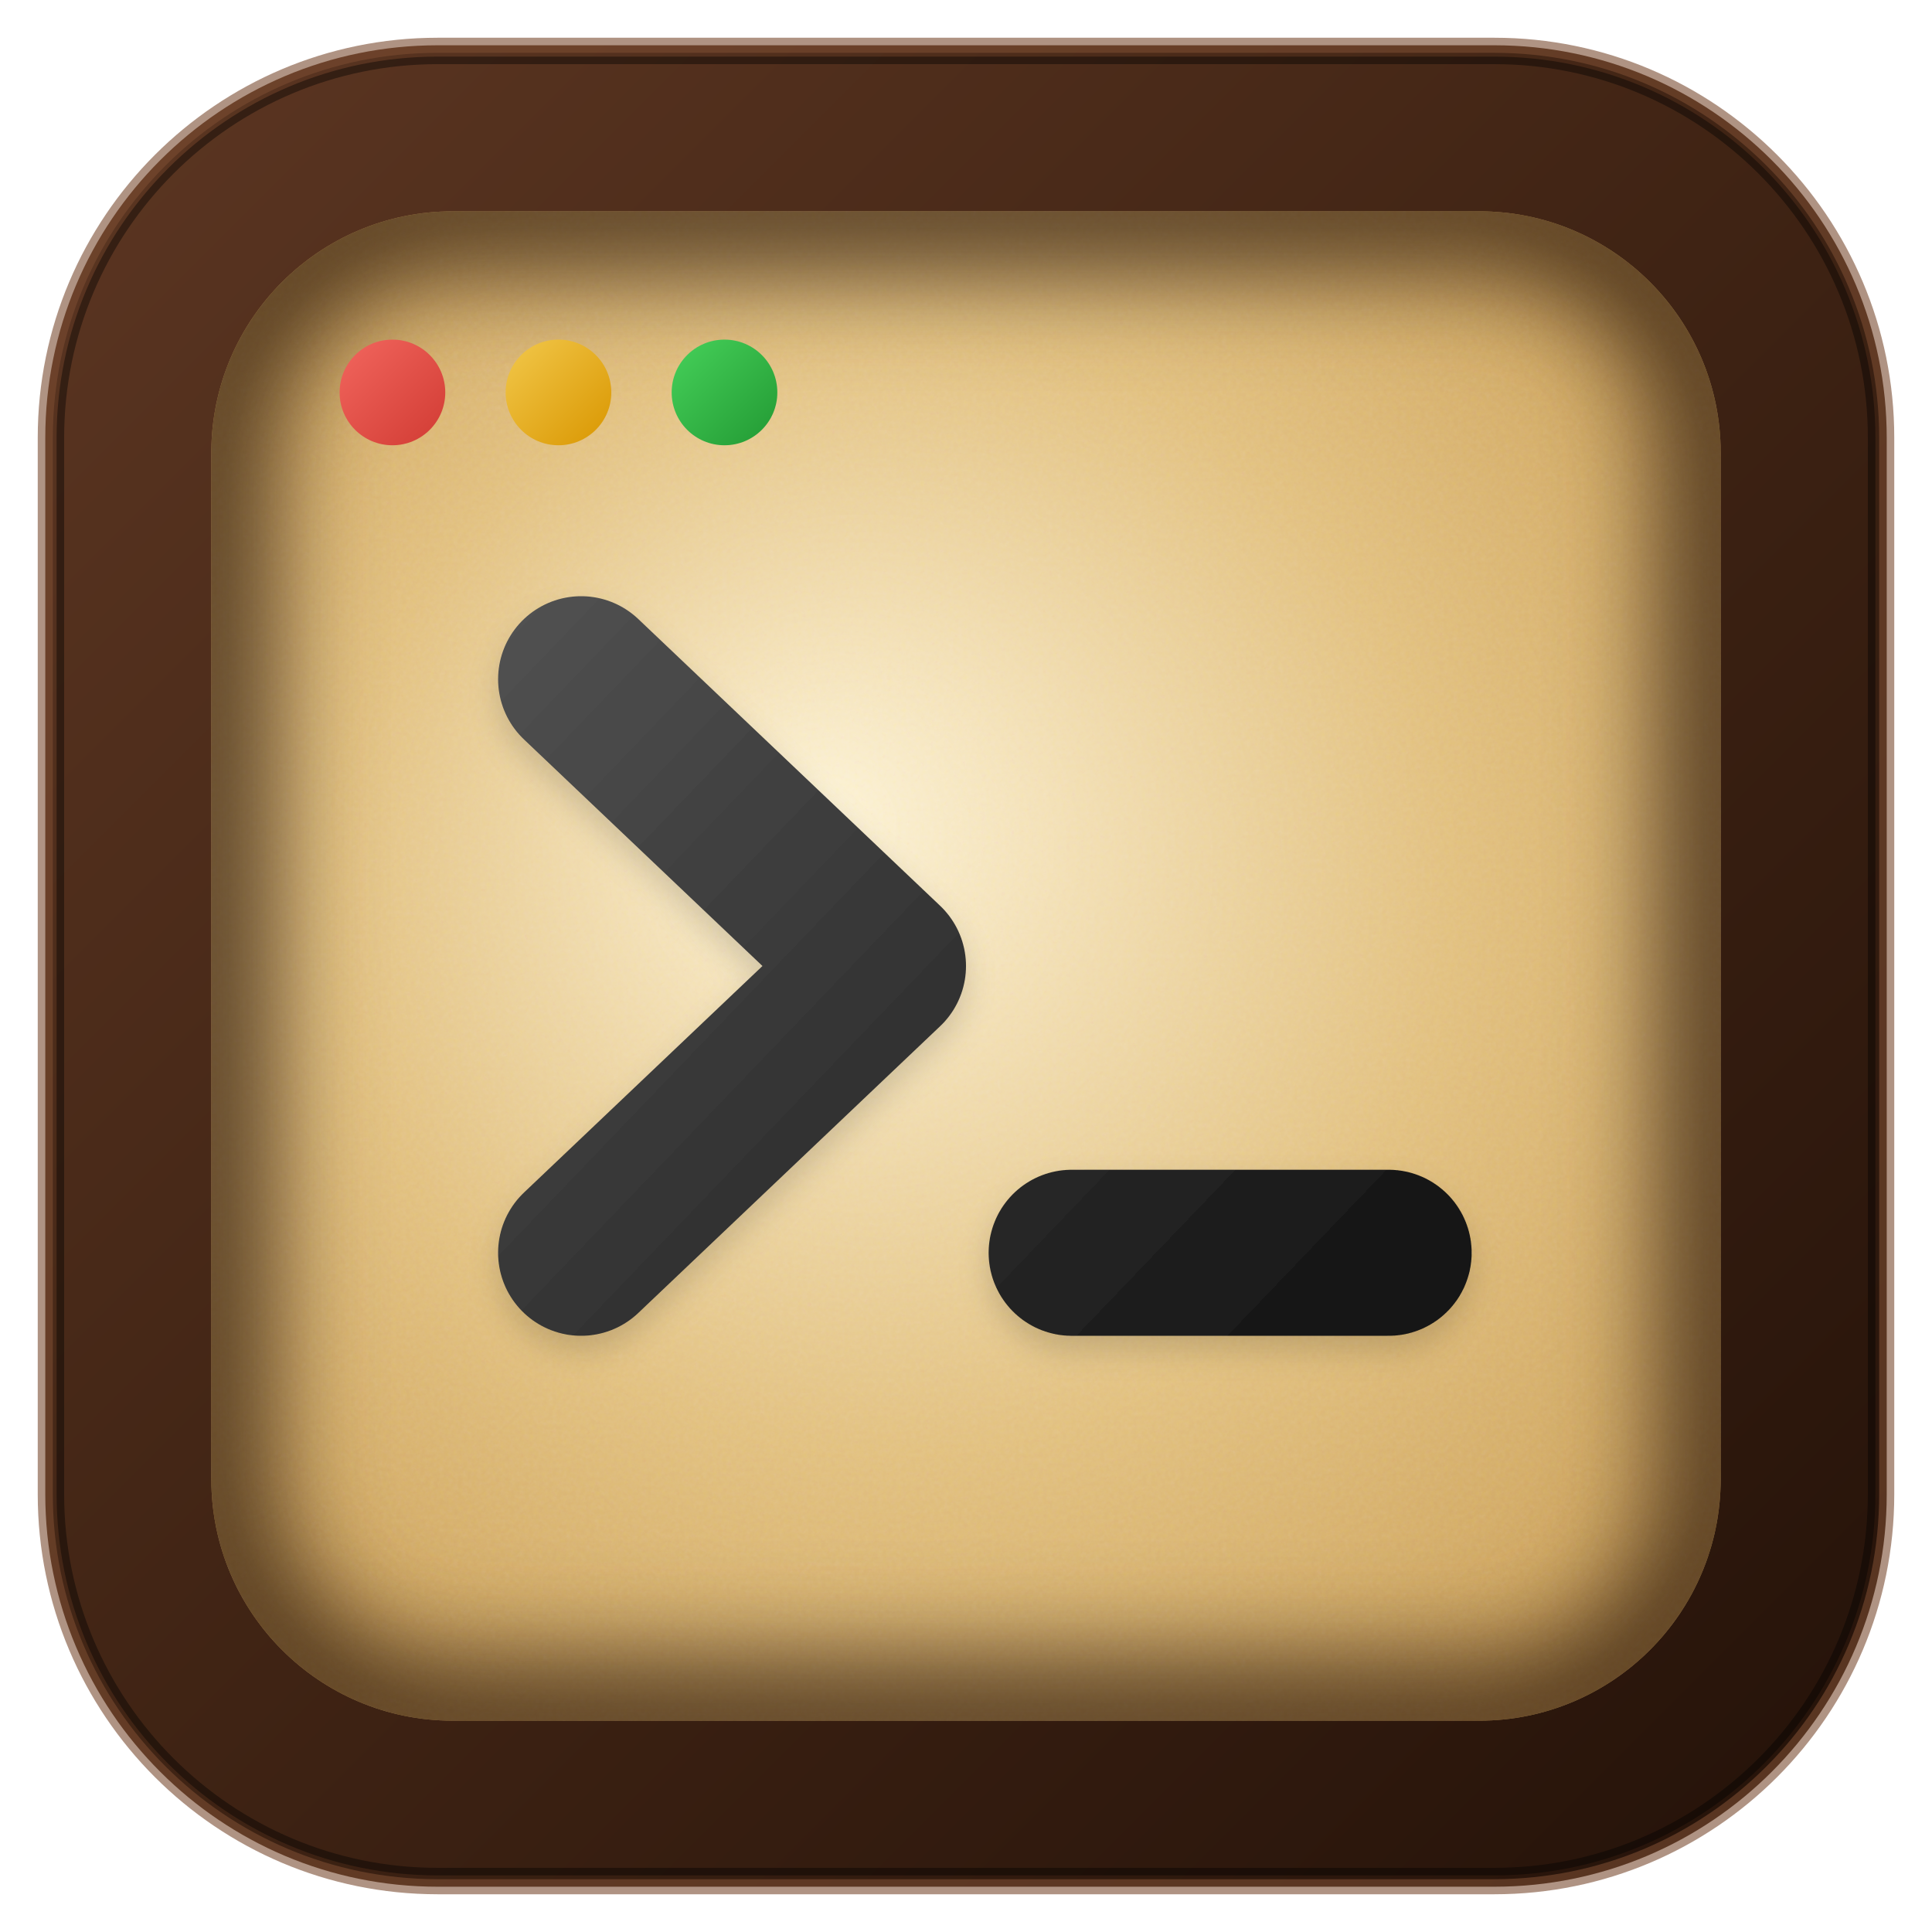
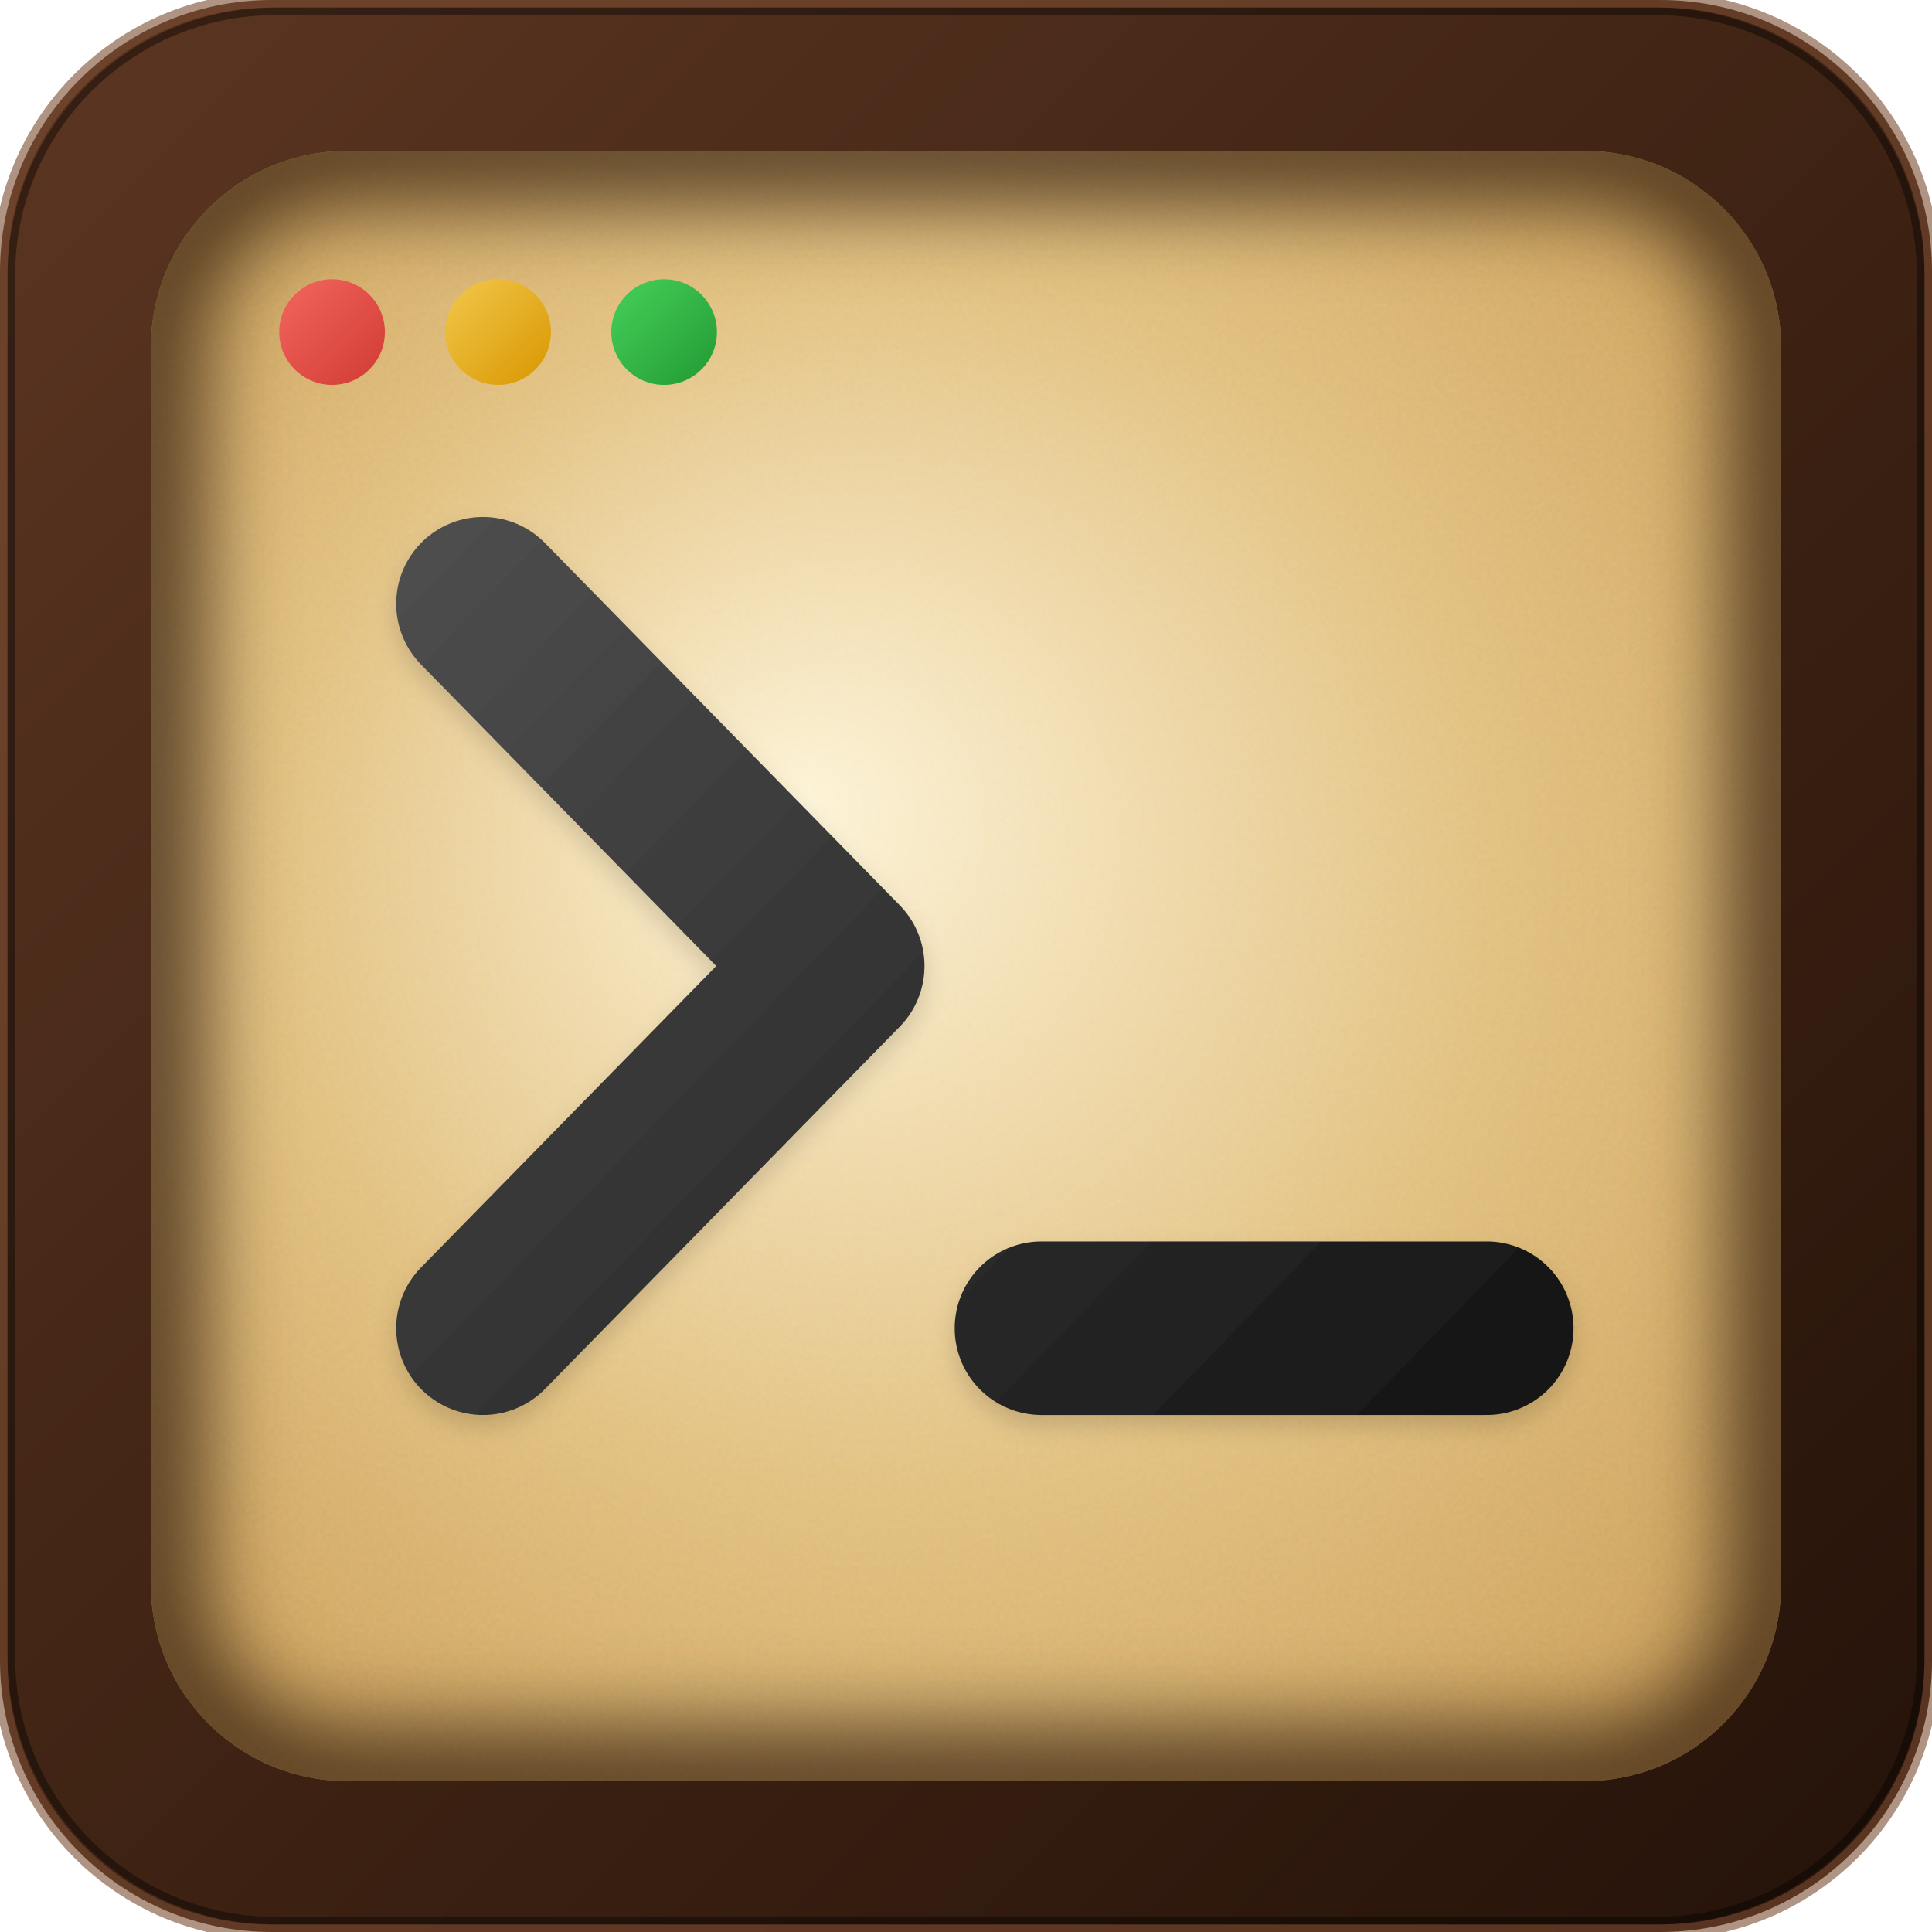
<svg xmlns="http://www.w3.org/2000/svg" viewBox="0 0 512 512" width="100%" height="100%">
  <defs>
    <linearGradient id="woodBase" x1="0%" y1="0%" x2="100%" y2="100%">
      <stop offset="0%" stop-color="#5C3622" />
      <stop offset="45%" stop-color="#422515" />
      <stop offset="100%" stop-color="#241209" />
    </linearGradient>
    <radialGradient id="sandGrad" cx="50%" cy="50%" r="75%" fx="40%" fy="40%">
      <stop offset="0%" stop-color="#FDF3DA" />
      <stop offset="50%" stop-color="#E1BF81" />
      <stop offset="100%" stop-color="#C2924A" />
    </radialGradient>
-     <linearGradient id="promptGrad" x1="140" y1="140" x2="380" y2="370" gradientUnits="userSpaceOnUse">
+     <linearGradient id="promptGrad" x1="100" y1="100" x2="420" y2="410" gradientUnits="userSpaceOnUse">
      <stop offset="0%" stop-color="#545454" />
      <stop offset="100%" stop-color="#0F0F0F" />
    </linearGradient>
    <linearGradient id="btnRed" x1="0%" y1="0%" x2="100%" y2="100%">
      <stop offset="0%" stop-color="#F2665E" />
      <stop offset="100%" stop-color="#D13B33" />
    </linearGradient>
    <linearGradient id="btnYellow" x1="0%" y1="0%" x2="100%" y2="100%">
      <stop offset="0%" stop-color="#F2C84B" />
      <stop offset="100%" stop-color="#D99600" />
    </linearGradient>
    <linearGradient id="btnGreen" x1="0%" y1="0%" x2="100%" y2="100%">
      <stop offset="0%" stop-color="#46D15A" />
      <stop offset="100%" stop-color="#229933" />
    </linearGradient>
    <filter id="dropShadow" x="0" y="0" width="512" height="512" filterUnits="userSpaceOnUse" color-interpolation-filters="sRGB">
-       <feDropShadow dx="0" dy="12" stdDeviation="10" flood-color="#000000" flood-opacity="0.25" />
-       <feDropShadow dx="0" dy="4" stdDeviation="4" flood-color="#000000" flood-opacity="0.15" />
+       <feDropShadow dx="0" dy="10" stdDeviation="8" flood-color="#000000" flood-opacity="0.25" />
+       <feDropShadow dx="0" dy="3" stdDeviation="3" flood-color="#000000" flood-opacity="0.15" />
    </filter>
    <filter id="sandTexture" x="0" y="0" width="512" height="512" filterUnits="userSpaceOnUse" color-interpolation-filters="sRGB">
      <feTurbulence type="fractalNoise" baseFrequency="0.8" numOctaves="3" result="noise" />
      <feColorMatrix type="matrix" values="1 0 0 0 0.8  0 1 0 0 0.6  0 0 1 0 0.2  0 0 0 0.12 0" in="noise" />
    </filter>
    <filter id="blurShadow" x="0" y="0" width="512" height="512" filterUnits="userSpaceOnUse" color-interpolation-filters="sRGB">
-       <feGaussianBlur stdDeviation="14" />
+       <feGaussianBlur stdDeviation="12" />
    </filter>
    <clipPath id="sandClip">
-       <rect x="56" y="56" width="400" height="400" rx="64" />
+       <rect x="40" y="40" width="432" height="432" rx="52" />
    </clipPath>
  </defs>
-   <rect x="12" y="12" width="488" height="488" rx="104" fill="url(#woodBase)" />
-   <rect x="12" y="12" width="488" height="488" rx="104" fill="none" stroke="#7A4B31" stroke-width="4" opacity="0.6" />
-   <rect x="16" y="16" width="480" height="480" rx="100" fill="none" stroke="#000000" stroke-width="2" opacity="0.4" />
-   <rect x="56" y="56" width="400" height="400" rx="64" fill="url(#sandGrad)" />
+   <rect x="0" y="0" width="512" height="512" rx="72" fill="url(#woodBase)" />
+   <rect x="0" y="0" width="512" height="512" rx="72" fill="none" stroke="#7A4B31" stroke-width="4" opacity="0.6" />
+   <rect x="3" y="3" width="506" height="506" rx="70" fill="none" stroke="#000000" stroke-width="2" opacity="0.4" />
+   <rect x="40" y="40" width="432" height="432" rx="52" fill="url(#sandGrad)" />
  <g clip-path="url(#sandClip)">
    <rect x="0" y="0" width="512" height="512" filter="url(#sandTexture)" style="pointer-events: none;" opacity="0.9" />
-     <rect x="56" y="56" width="400" height="400" rx="64" fill="none" stroke="#241005" stroke-width="28" filter="url(#blurShadow)" opacity="0.85" />
+     <rect x="40" y="40" width="432" height="432" rx="52" fill="none" stroke="#241005" stroke-width="24" filter="url(#blurShadow)" opacity="0.85" />
  </g>
-   <g transform="translate(104, 104)">
+   <g transform="translate(88, 88)">
    <circle cx="0" cy="0" r="14" fill="url(#btnRed)" />
    <circle cx="44" cy="0" r="14" fill="url(#btnYellow)" />
    <circle cx="88" cy="0" r="14" fill="url(#btnGreen)" />
  </g>
-   <g fill="none" stroke="url(#promptGrad)" stroke-width="44" stroke-linecap="round" stroke-linejoin="round" filter="url(#dropShadow)">
-     <path d="M 154 180 L 234 256 L 154 332" />
-     <path d="M 284 332 L 368 332" />
+   <g fill="none" stroke="url(#promptGrad)" stroke-width="46" stroke-linecap="round" stroke-linejoin="round" filter="url(#dropShadow)">
+     <path d="M 128 160 L 222 256 L 128 352" />
+     <path d="M 276 352 L 394 352" />
  </g>
</svg>
